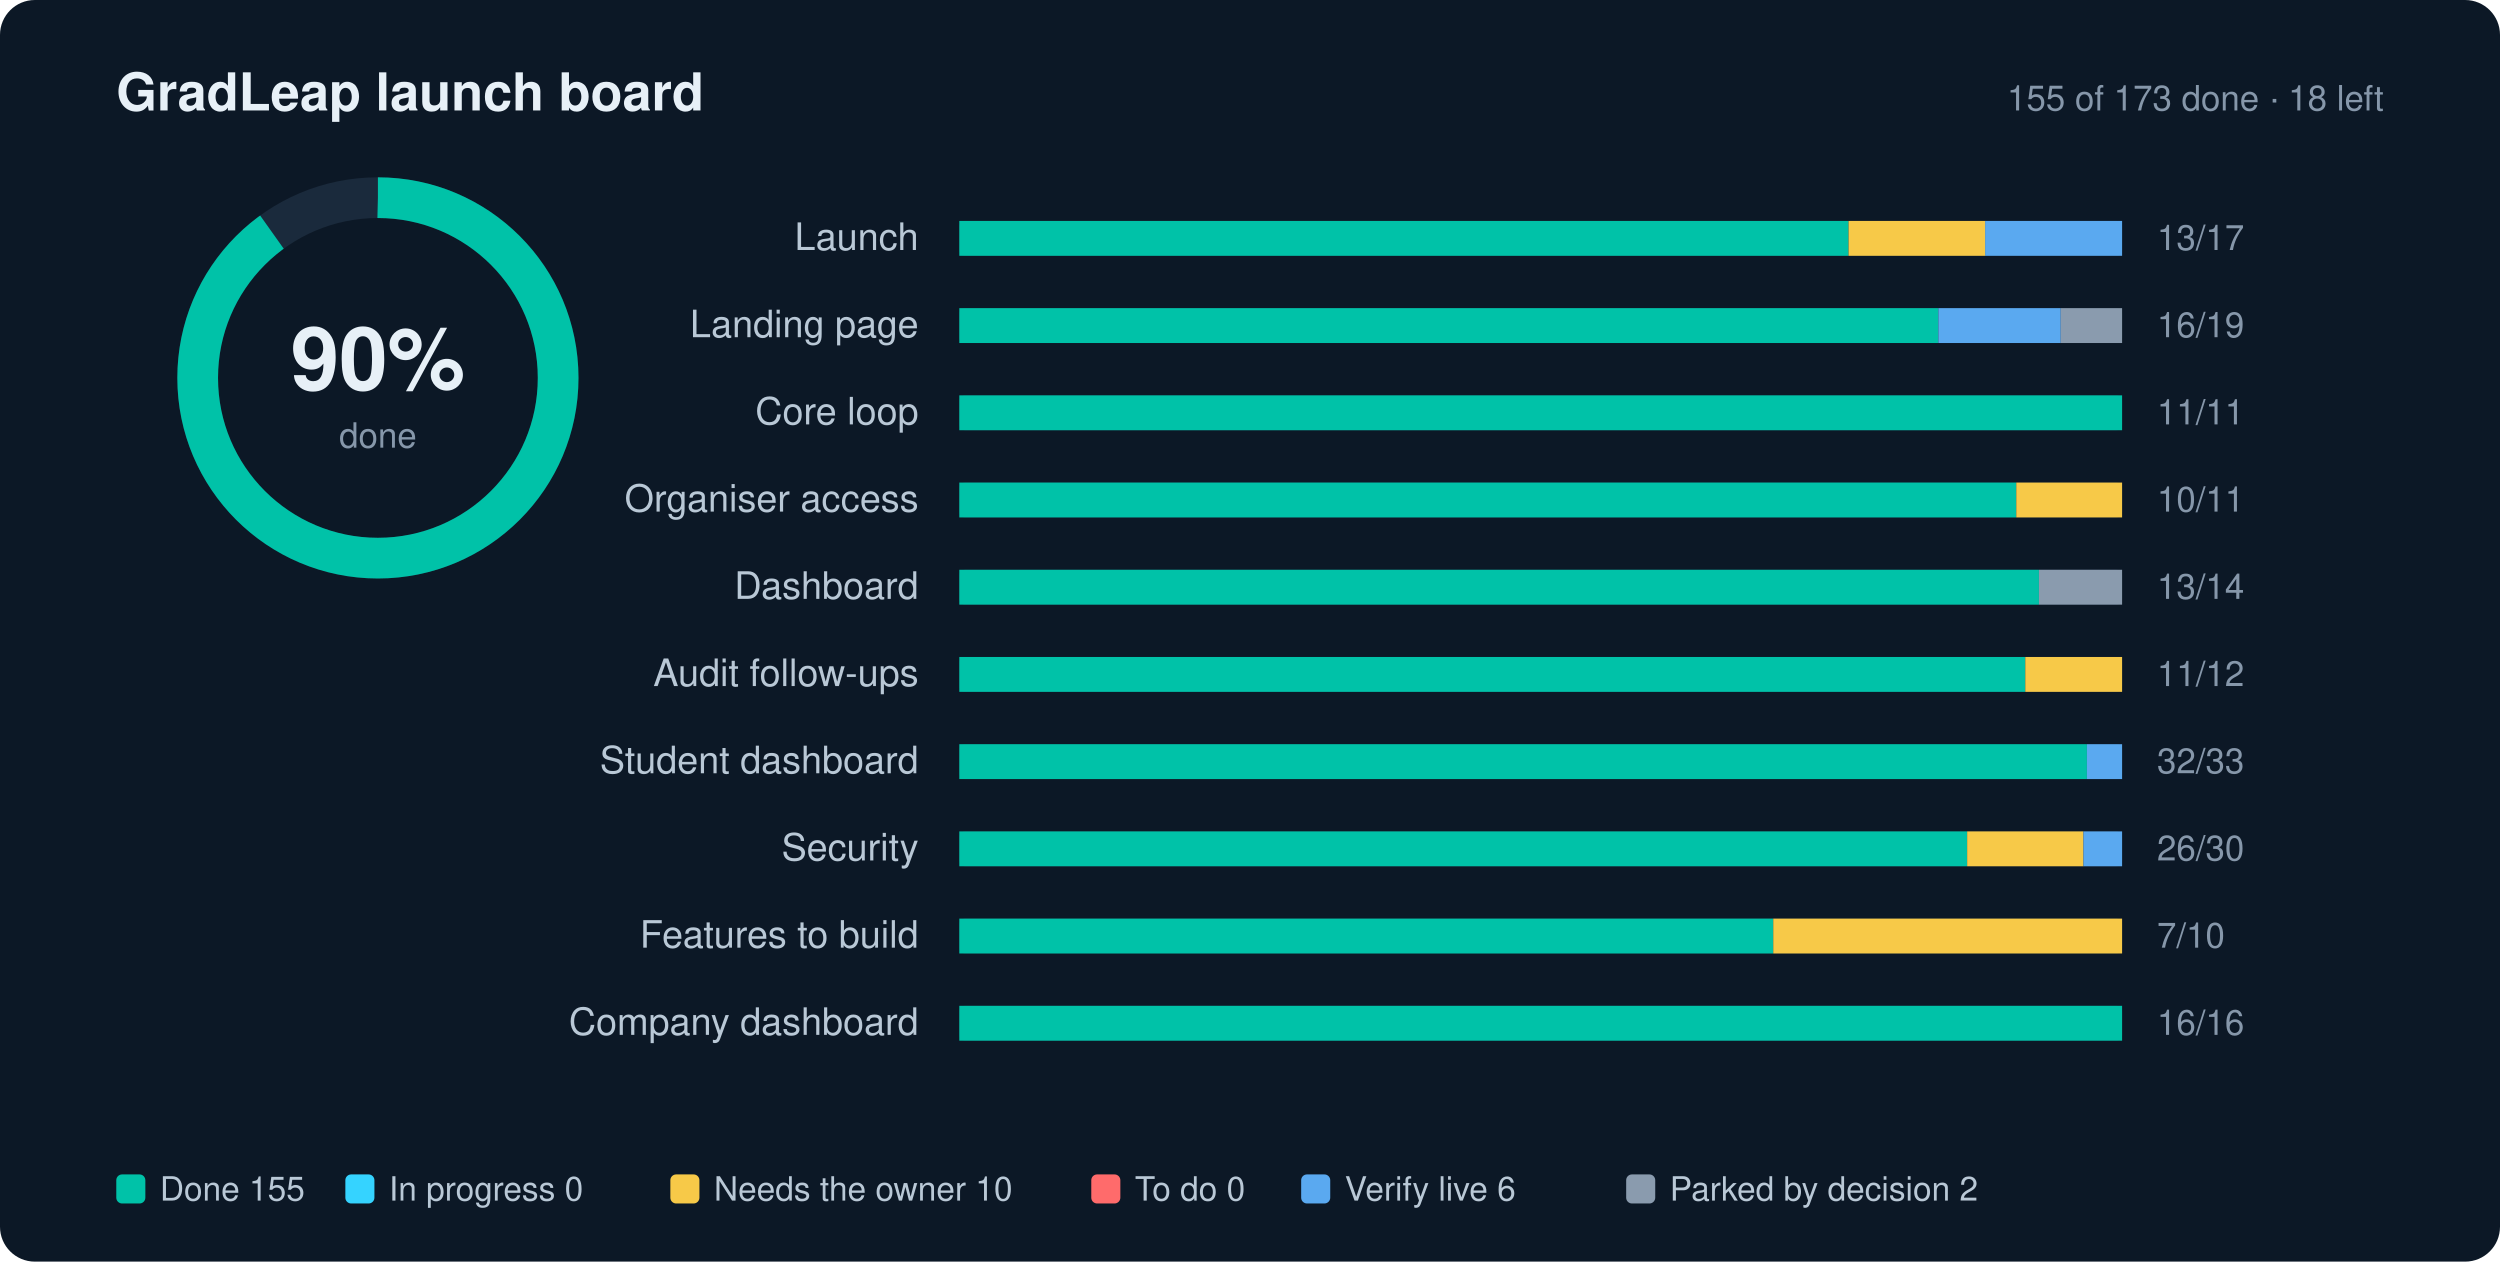
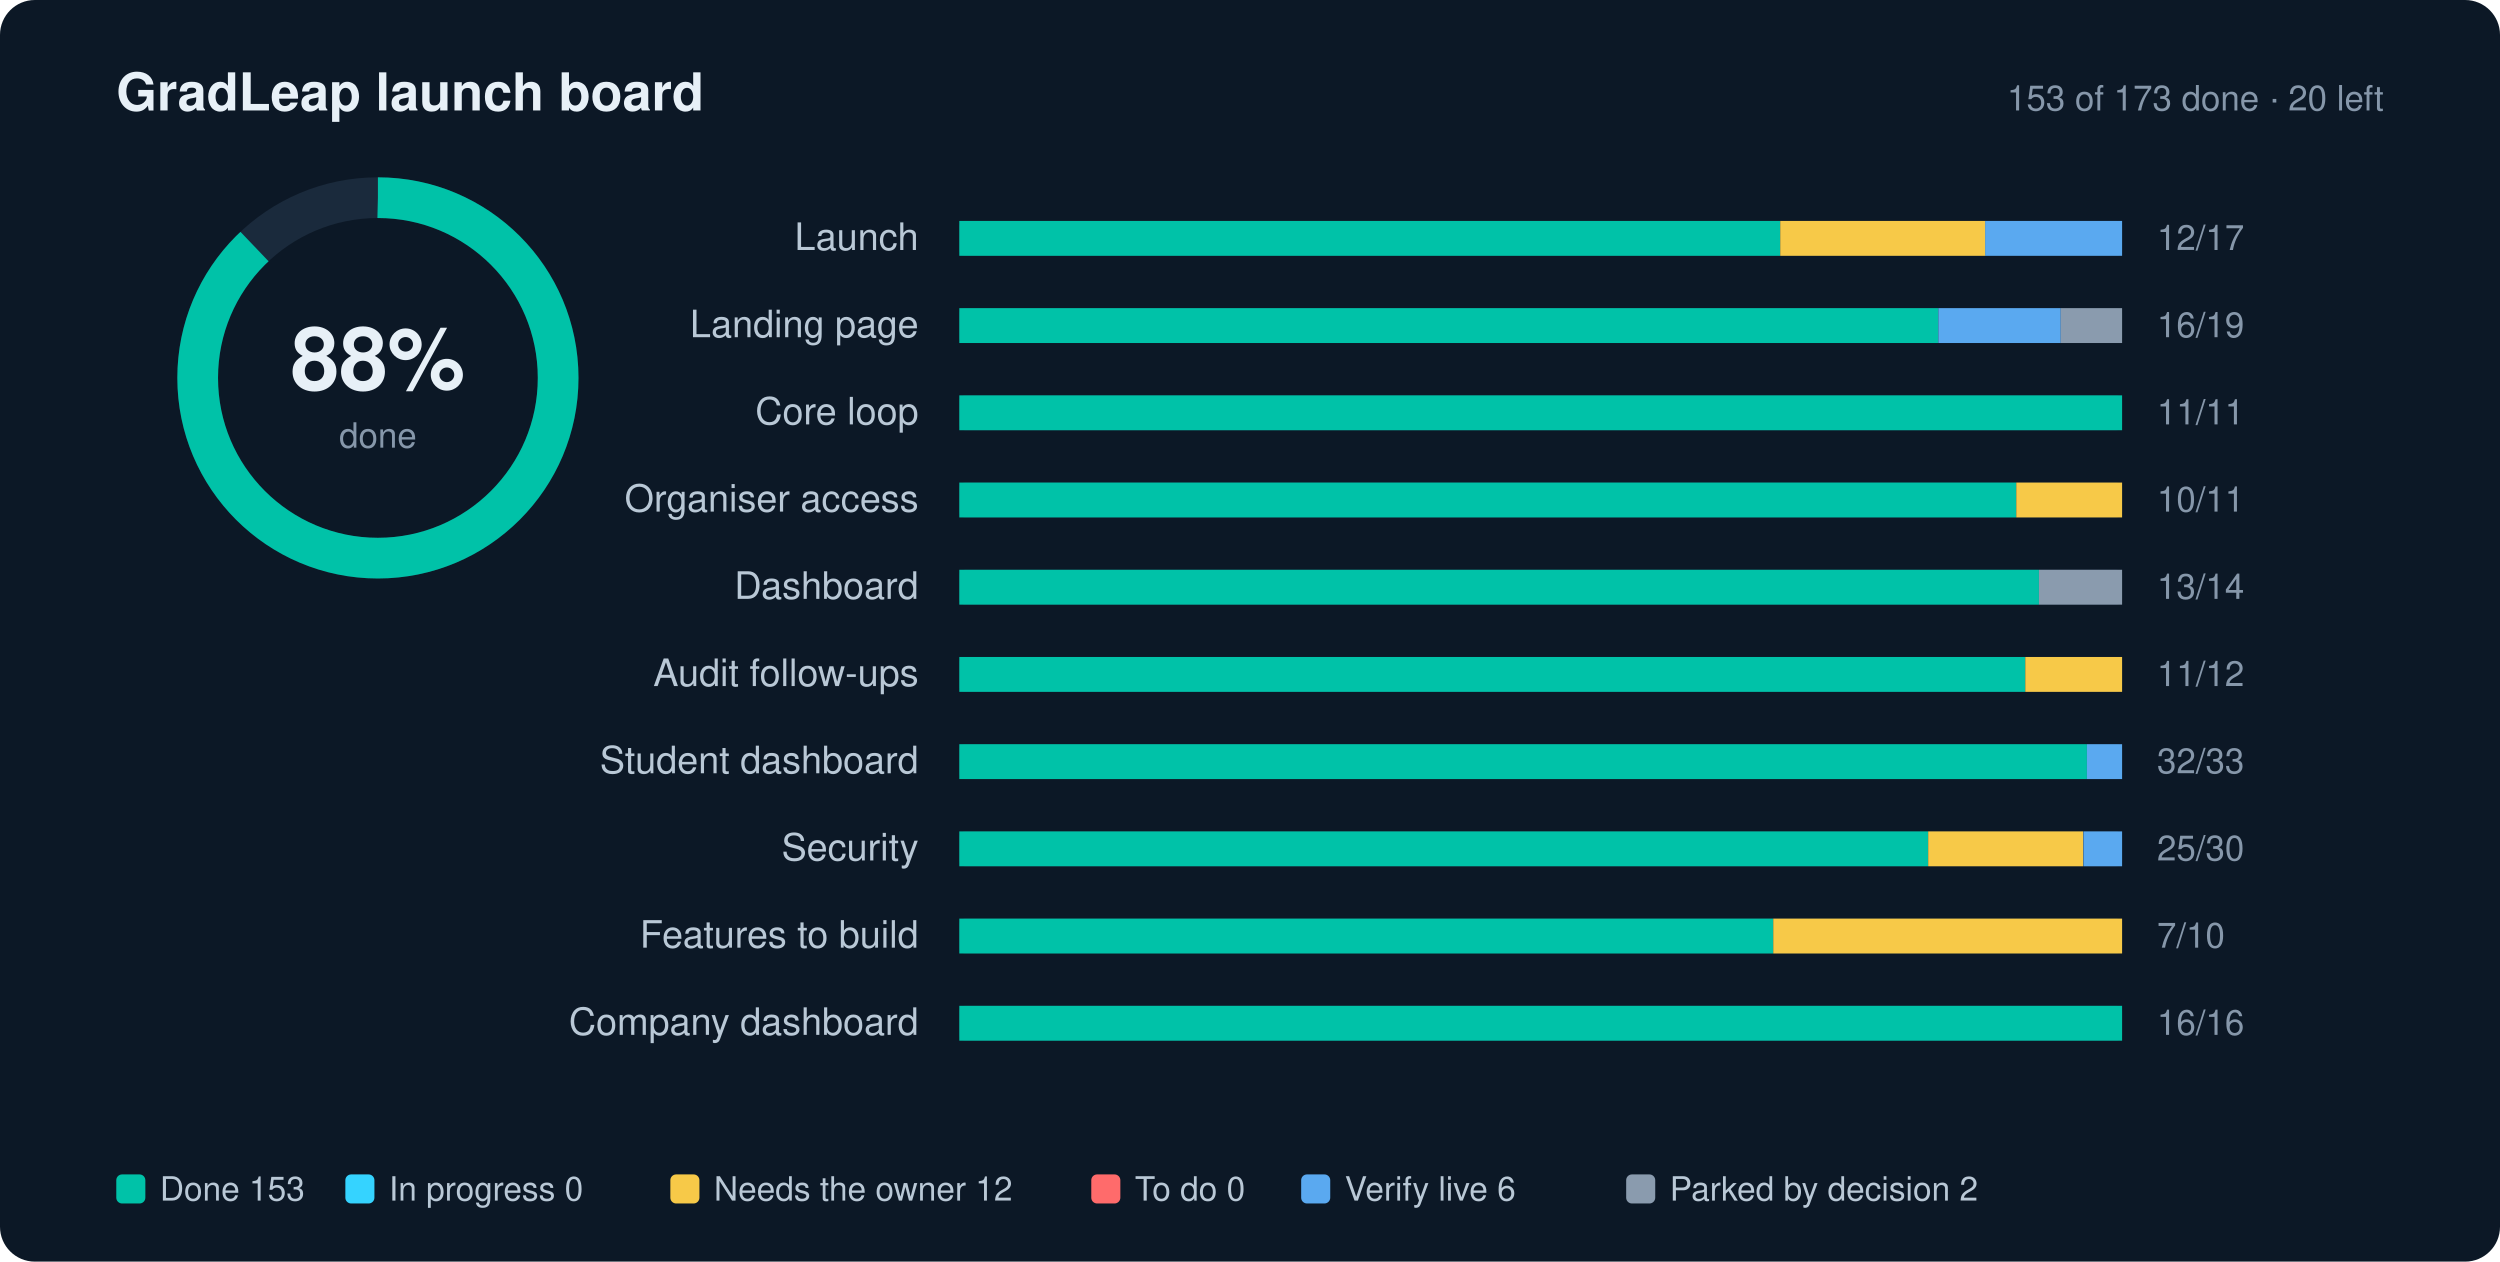
- <svg xmlns="http://www.w3.org/2000/svg" width="860" height="434" viewBox="0 0 860 434" role="img" aria-label="GradLeap launch progress: 90% done">
+ <svg xmlns="http://www.w3.org/2000/svg" width="860" height="434" viewBox="0 0 860 434" role="img" aria-label="GradLeap launch progress: 88% done">
  <style>text{font-family:-apple-system,BlinkMacSystemFont,"Segoe UI",Helvetica,Arial,sans-serif;fill:#E7F0F7}.l{font-size:13px;fill:#B9C8D6}.n{font-size:12px;fill:#8697AA;font-variant-numeric:tabular-nums}.g{font-size:11.5px;fill:#B9C8D6}.h{font-size:18px;font-weight:700}.s{font-size:12px;fill:#8697AA}</style>
  <rect width="860" height="434" rx="12" fill="#0C1826" />
  <text x="40" y="38" class="h">GradLeap launch board</text>
-   <text x="820" y="38" text-anchor="end" class="s">155 of 173 done · 18 left</text>
+   <text x="820" y="38" text-anchor="end" class="s">153 of 173 done · 20 left</text>
  <circle cx="130" cy="130" r="62" fill="none" stroke="#1A2A3C" stroke-width="14" />
-   <circle cx="130" cy="130" r="62" fill="none" stroke="#00C2A8" stroke-width="14" stroke-dasharray="389.56" stroke-dashoffset="38.96" transform="rotate(-90 130 130)" />
-   <text x="130" y="134" text-anchor="middle" style="font-size:30px;font-weight:700">90%</text>
+   <circle cx="130" cy="130" r="62" fill="none" stroke="#00C2A8" stroke-width="14" stroke-dasharray="389.56" stroke-dashoffset="46.75" transform="rotate(-90 130 130)" />
+   <text x="130" y="134" text-anchor="middle" style="font-size:30px;font-weight:700">88%</text>
  <text x="130" y="154" text-anchor="middle" class="s">done</text>
  <text x="316" y="86" text-anchor="end" class="l">Launch</text>
  <rect x="330" y="76" width="400" height="12" rx="2" fill="#1A2A3C" />
-   <rect x="330.0" y="76" width="305.9" height="12" fill="#00C2A8" />
-   <rect x="635.9" y="76" width="47.1" height="12" fill="#F7C948" />
+   <rect x="330.0" y="76" width="282.4" height="12" fill="#00C2A8" />
+   <rect x="612.4" y="76" width="70.6" height="12" fill="#F7C948" />
  <rect x="682.9" y="76" width="47.1" height="12" fill="#5AA9F0" />
-   <text x="742" y="86" class="n">13/17</text>
+   <text x="742" y="86" class="n">12/17</text>
  <text x="316" y="116" text-anchor="end" class="l">Landing page</text>
  <rect x="330" y="106" width="400" height="12" rx="2" fill="#1A2A3C" />
  <rect x="330.0" y="106" width="336.8" height="12" fill="#00C2A8" />
  <rect x="666.8" y="106" width="42.1" height="12" fill="#5AA9F0" />
  <rect x="708.9" y="106" width="21.1" height="12" fill="#8A9BAE" />
  <text x="742" y="116" class="n">16/19</text>
  <text x="316" y="146" text-anchor="end" class="l">Core loop</text>
  <rect x="330" y="136" width="400" height="12" rx="2" fill="#1A2A3C" />
  <rect x="330.0" y="136" width="400.0" height="12" fill="#00C2A8" />
  <text x="742" y="146" class="n">11/11</text>
  <text x="316" y="176" text-anchor="end" class="l">Organiser access</text>
  <rect x="330" y="166" width="400" height="12" rx="2" fill="#1A2A3C" />
  <rect x="330.0" y="166" width="363.6" height="12" fill="#00C2A8" />
  <rect x="693.6" y="166" width="36.4" height="12" fill="#F7C948" />
  <text x="742" y="176" class="n">10/11</text>
  <text x="316" y="206" text-anchor="end" class="l">Dashboard</text>
  <rect x="330" y="196" width="400" height="12" rx="2" fill="#1A2A3C" />
  <rect x="330.0" y="196" width="371.4" height="12" fill="#00C2A8" />
  <rect x="701.4" y="196" width="28.6" height="12" fill="#8A9BAE" />
  <text x="742" y="206" class="n">13/14</text>
  <text x="316" y="236" text-anchor="end" class="l">Audit follow-ups</text>
  <rect x="330" y="226" width="400" height="12" rx="2" fill="#1A2A3C" />
  <rect x="330.0" y="226" width="366.7" height="12" fill="#00C2A8" />
  <rect x="696.7" y="226" width="33.3" height="12" fill="#F7C948" />
  <text x="742" y="236" class="n">11/12</text>
  <text x="316" y="266" text-anchor="end" class="l">Student dashboard</text>
  <rect x="330" y="256" width="400" height="12" rx="2" fill="#1A2A3C" />
  <rect x="330.0" y="256" width="387.9" height="12" fill="#00C2A8" />
  <rect x="717.9" y="256" width="12.1" height="12" fill="#5AA9F0" />
  <text x="742" y="266" class="n">32/33</text>
  <text x="316" y="296" text-anchor="end" class="l">Security</text>
  <rect x="330" y="286" width="400" height="12" rx="2" fill="#1A2A3C" />
-   <rect x="330.0" y="286" width="346.7" height="12" fill="#00C2A8" />
-   <rect x="676.7" y="286" width="40.0" height="12" fill="#F7C948" />
+   <rect x="330.0" y="286" width="333.3" height="12" fill="#00C2A8" />
+   <rect x="663.3" y="286" width="53.3" height="12" fill="#F7C948" />
  <rect x="716.7" y="286" width="13.3" height="12" fill="#5AA9F0" />
-   <text x="742" y="296" class="n">26/30</text>
+   <text x="742" y="296" class="n">25/30</text>
  <text x="316" y="326" text-anchor="end" class="l">Features to build</text>
  <rect x="330" y="316" width="400" height="12" rx="2" fill="#1A2A3C" />
  <rect x="330.0" y="316" width="280.0" height="12" fill="#00C2A8" />
  <rect x="610.0" y="316" width="120.0" height="12" fill="#F7C948" />
  <text x="742" y="326" class="n">7/10</text>
  <text x="316" y="356" text-anchor="end" class="l">Company dashboard</text>
  <rect x="330" y="346" width="400" height="12" rx="2" fill="#1A2A3C" />
  <rect x="330.0" y="346" width="400.0" height="12" fill="#00C2A8" />
  <text x="742" y="356" class="n">16/16</text>
  <rect x="40" y="404" width="10" height="10" rx="2" fill="#00C2A8" />
-   <text x="55" y="413" class="g">Done 155</text>
+   <text x="55" y="413" class="g">Done 153</text>
  <rect x="118.8" y="404" width="10" height="10" rx="2" fill="#35D3FF" />
  <text x="133.8" y="413" class="g">In progress 0</text>
  <rect x="230.6" y="404" width="10" height="10" rx="2" fill="#F7C948" />
-   <text x="245.6" y="413" class="g">Needs the owner 10</text>
+   <text x="245.6" y="413" class="g">Needs the owner 12</text>
  <rect x="375.4" y="404" width="10" height="10" rx="2" fill="#FF6B6B" />
  <text x="390.4" y="413" class="g">To do 0</text>
  <rect x="447.6" y="404" width="10" height="10" rx="2" fill="#5AA9F0" />
  <text x="462.6" y="413" class="g">Verify live 6</text>
  <rect x="559.4" y="404" width="10" height="10" rx="2" fill="#8A9BAE" />
  <text x="574.4" y="413" class="g">Parked by decision 2</text>
</svg>
